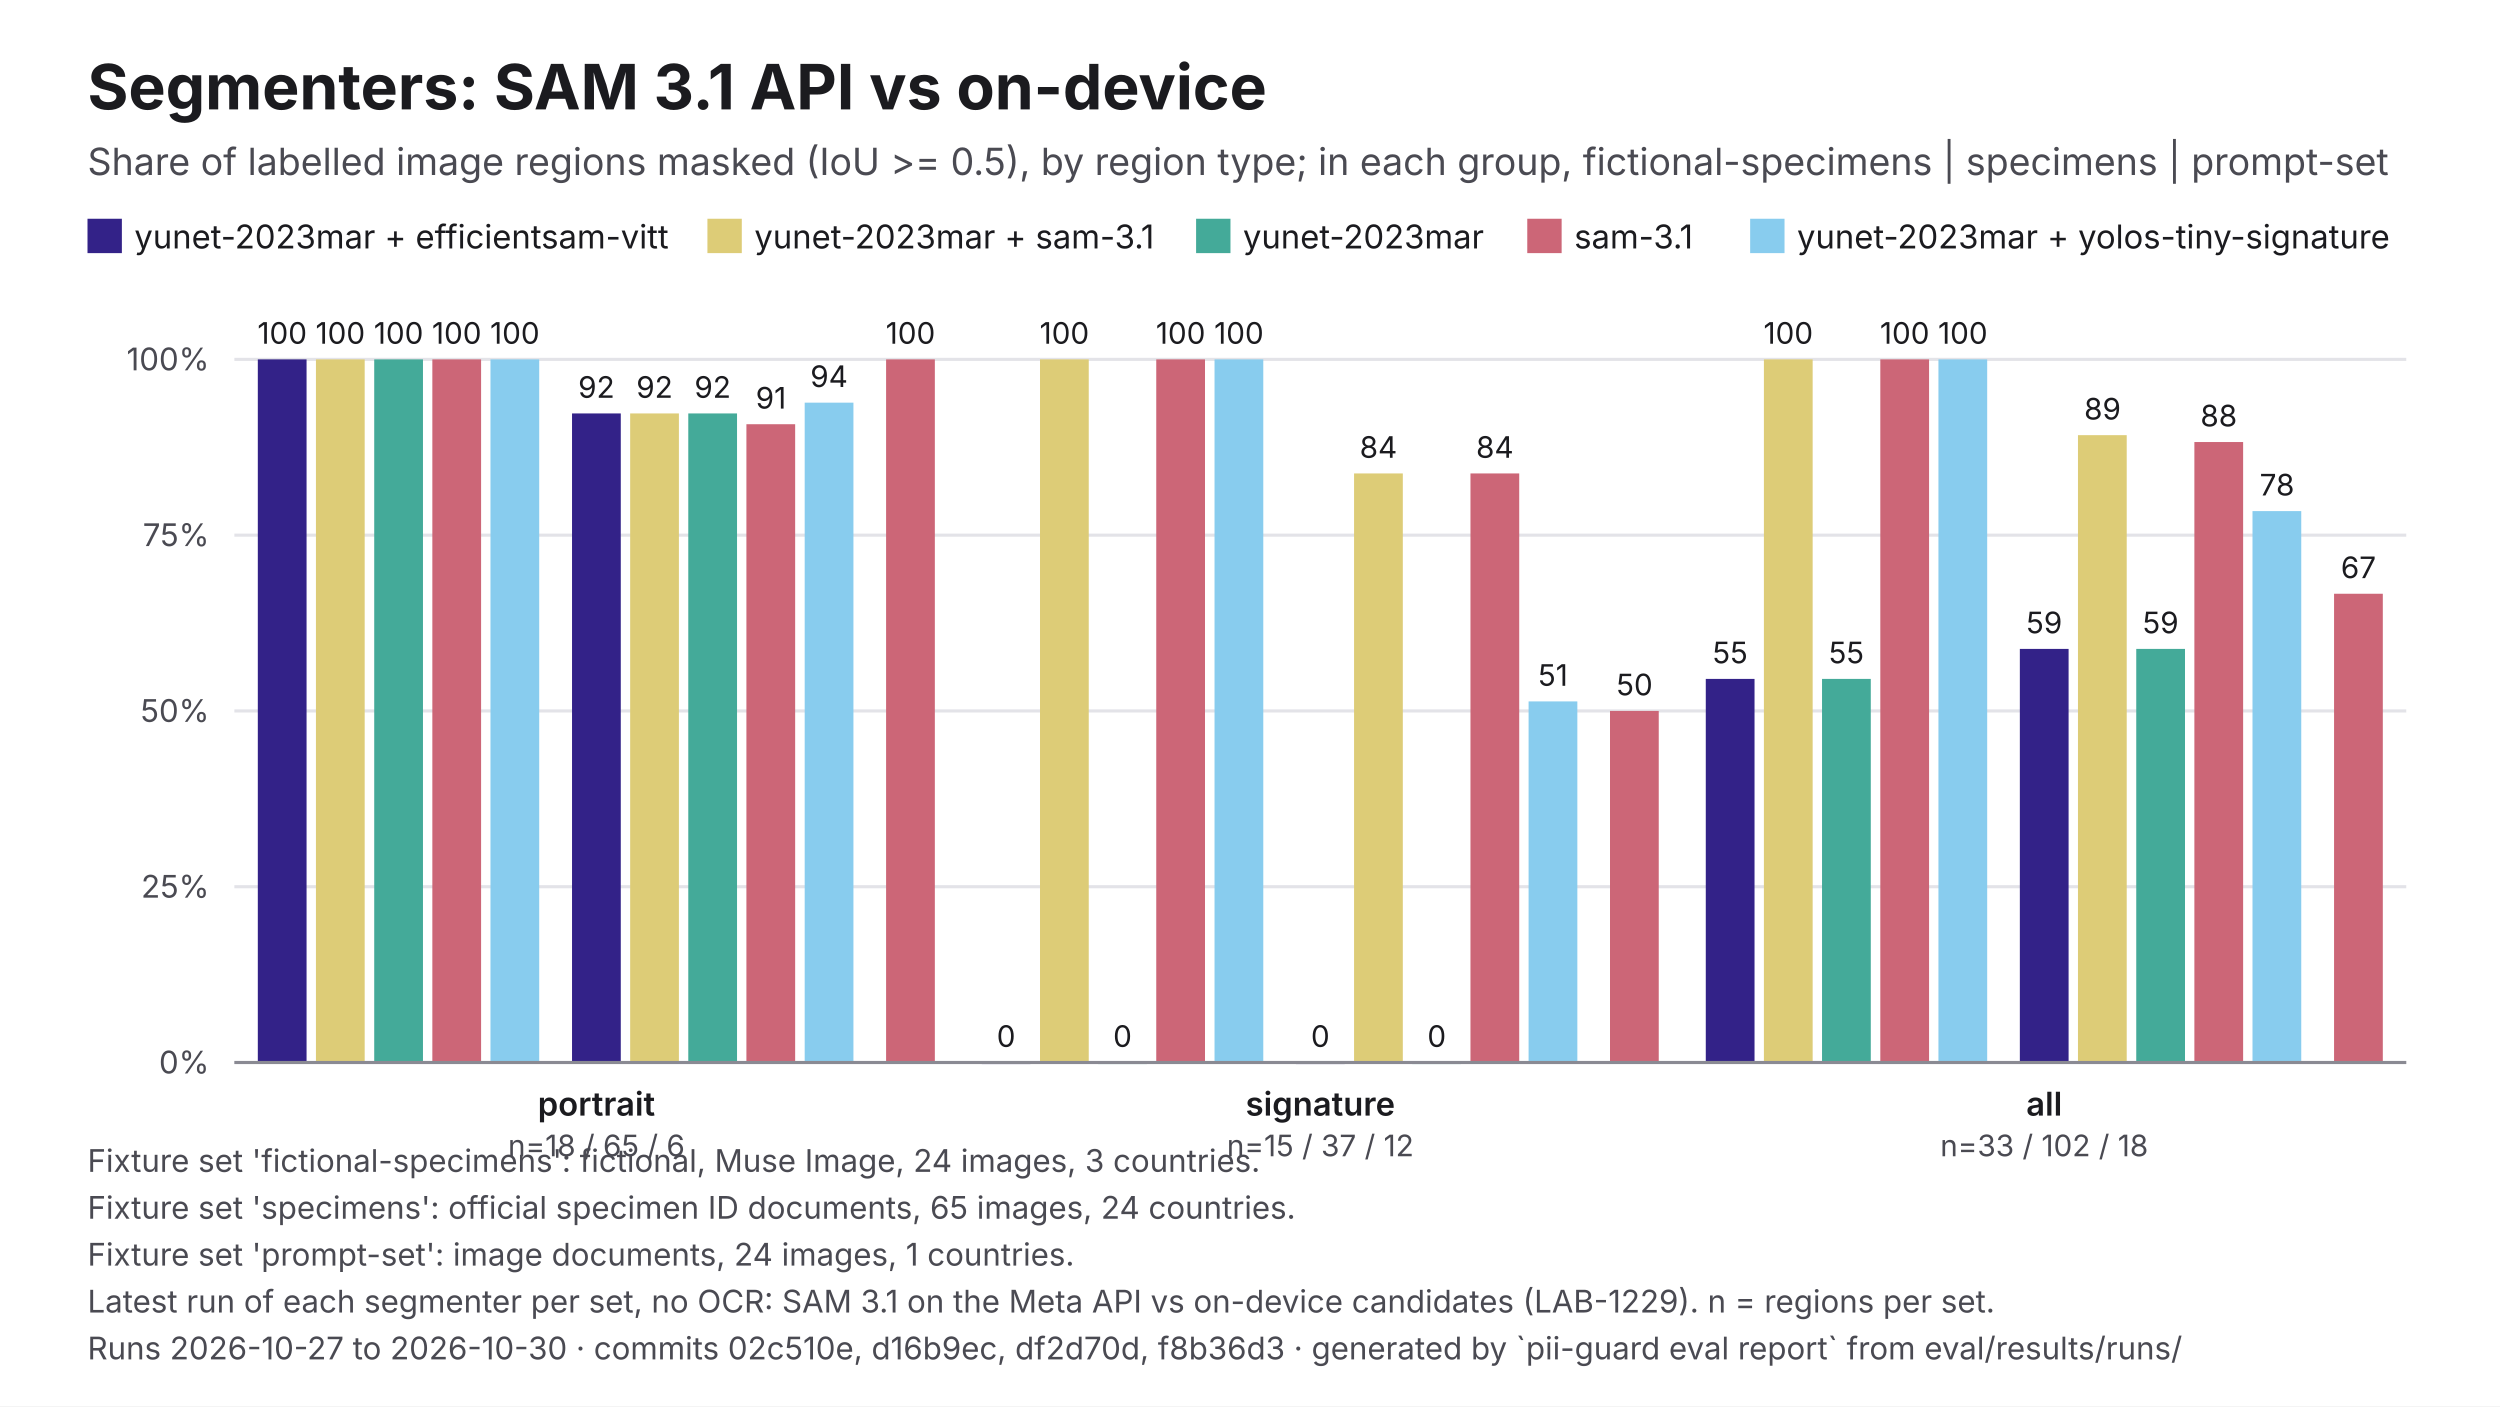
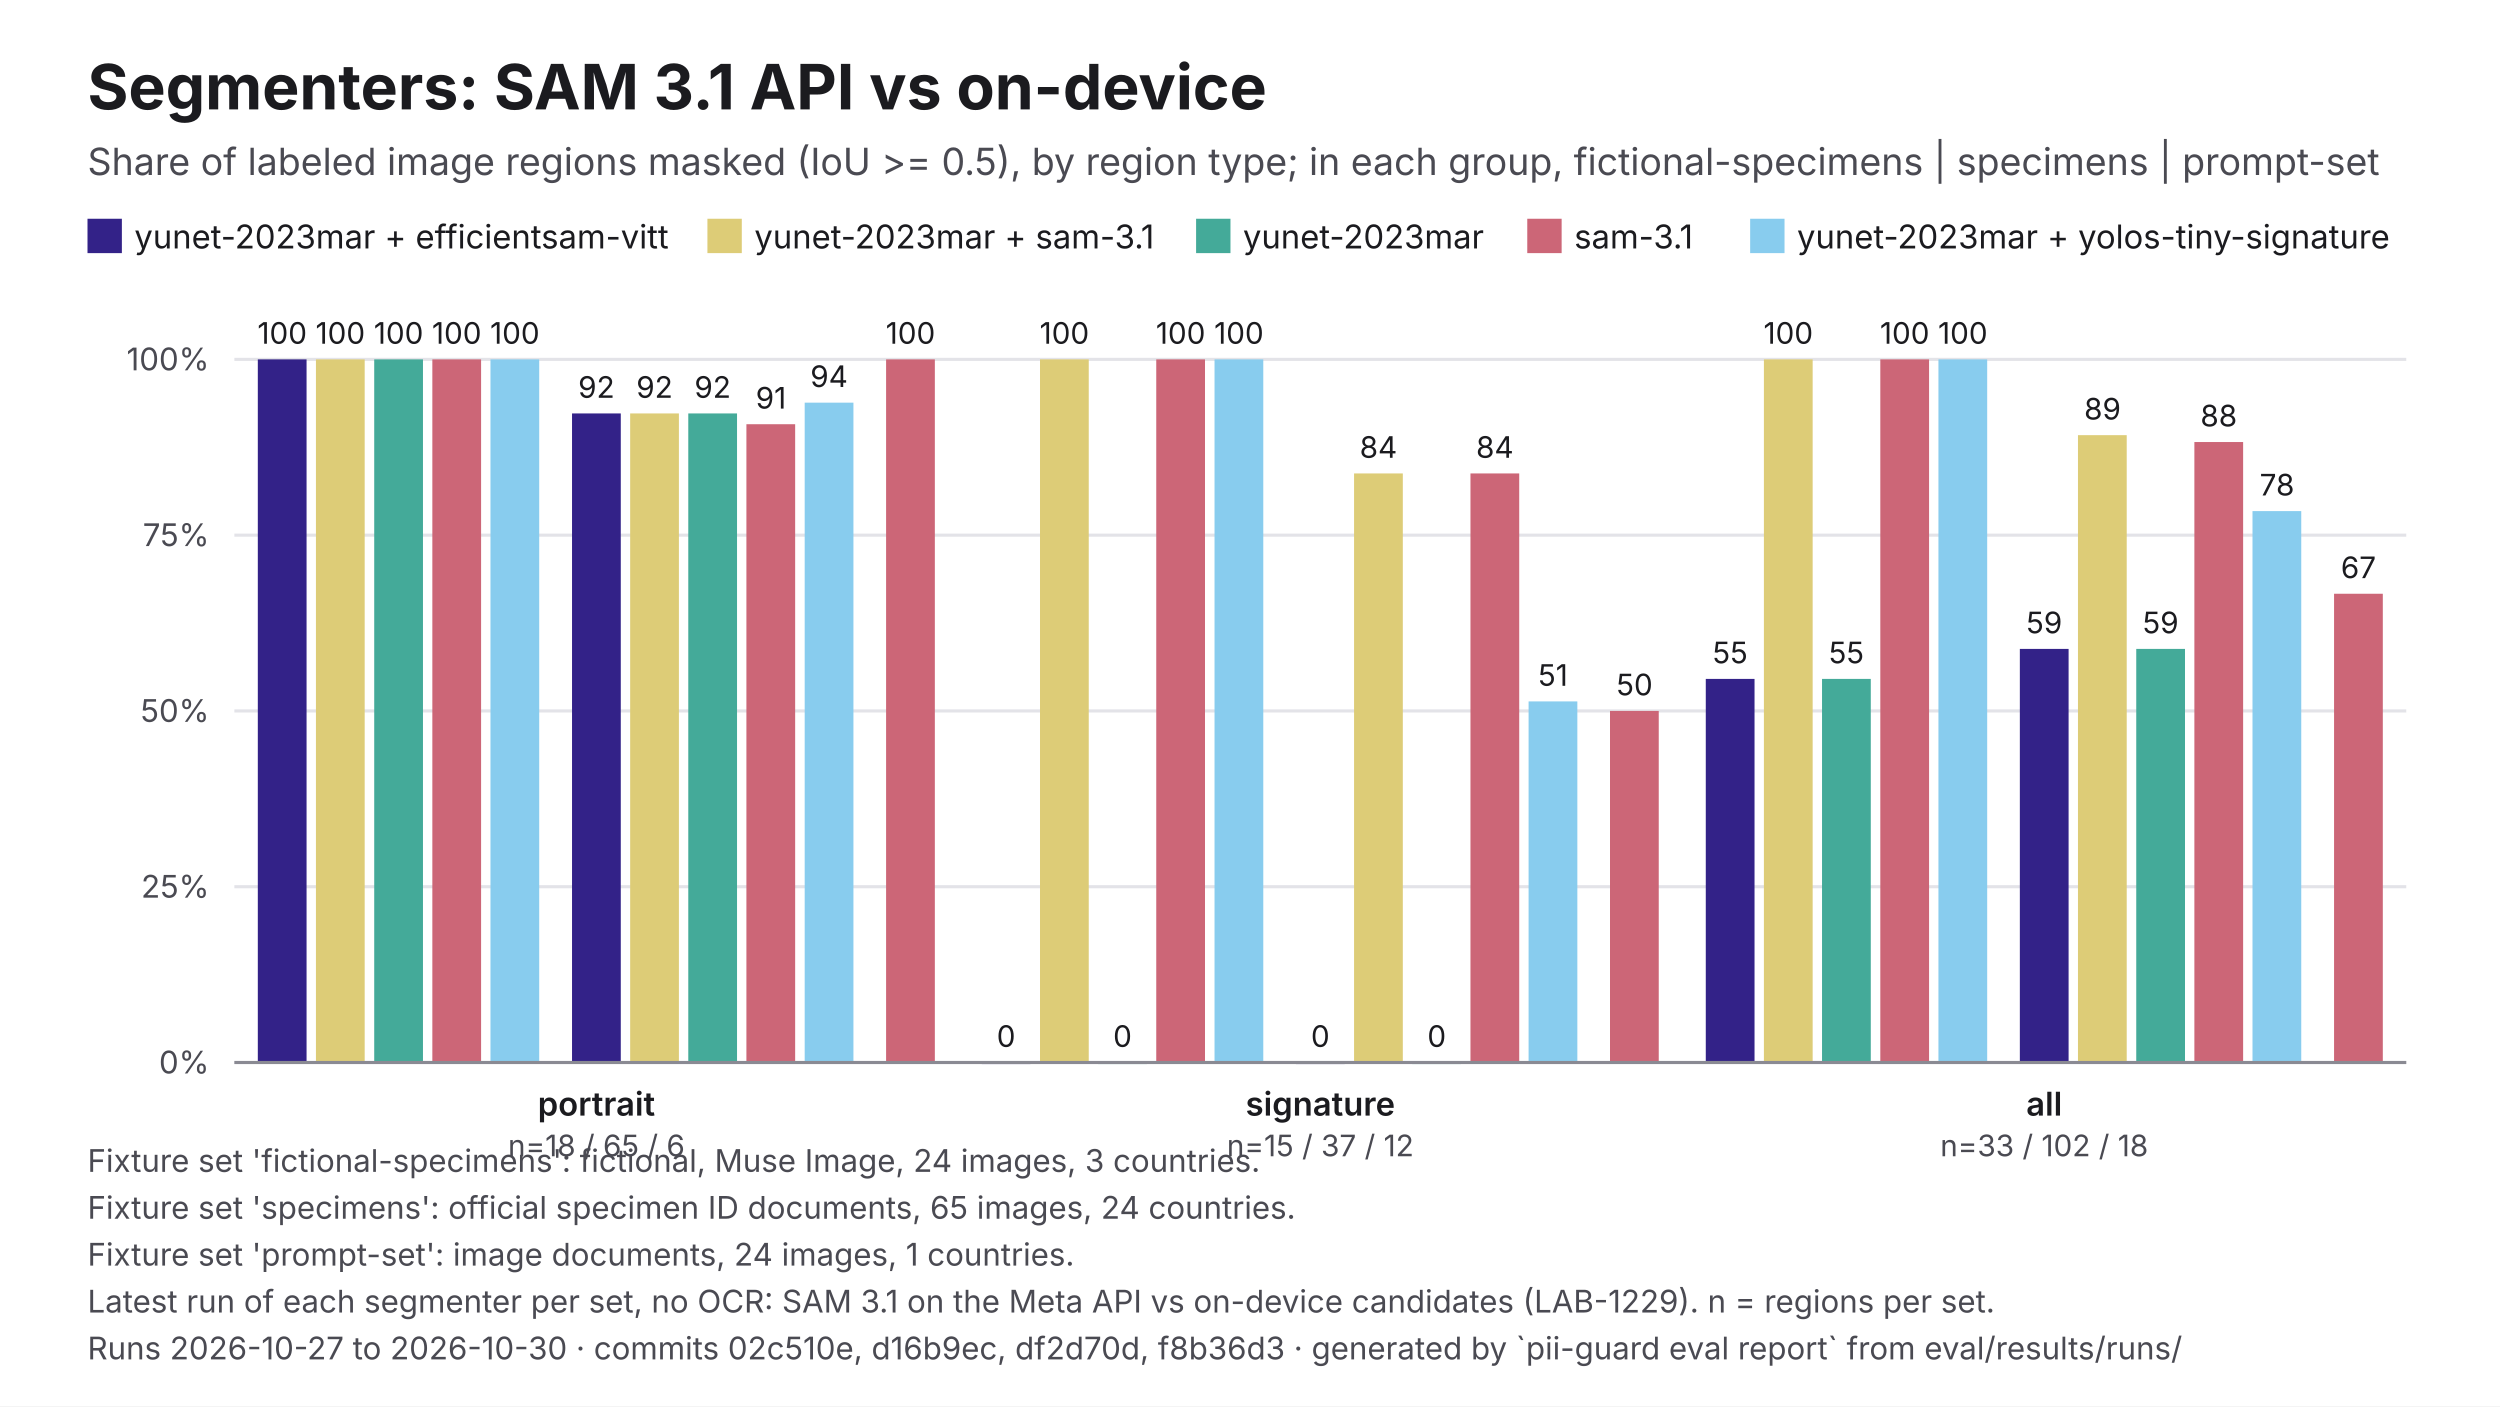
<svg xmlns="http://www.w3.org/2000/svg" viewBox="0 0 1600 900" width="1600" height="900" role="img" aria-labelledby="t d" font-family="Inter, 'Helvetica Neue', Helvetica, Arial, sans-serif">
  <rect width="1600" height="900" fill="#FFFFFF" />
  <text x="56" y="70" font-size="40" fill="#1B1B1F" font-weight="700">Segmenters: SAM 3.1 API vs on-device</text>
-   <text x="56" y="112" font-size="24" fill="#4A4A52">Share of labelled image regions masked (IoU &gt;= 0.5), by region type; in each group, fictional-specimens | specimens | prompt-set</text>
+   <text x="56" y="112" font-size="24" fill="#4A4A52">Share of labeled image regions masked (IoU &gt;= 0.5), by region type; in each group, fictional-specimens | specimens | prompt-set</text>
  <rect x="56" y="140" width="22" height="22" fill="#332288" />
  <text x="86" y="159" font-size="21" fill="#1B1B1F">yunet-2023mar + efficientsam-vitt</text>
  <rect x="452.75" y="140" width="22" height="22" fill="#DDCC77" />
  <text x="482.8" y="159" font-size="21" fill="#1B1B1F">yunet-2023mar + sam-3.1</text>
  <rect x="765.5" y="140" width="22" height="22" fill="#44AA99" />
  <text x="795.5" y="159" font-size="21" fill="#1B1B1F">yunet-2023mar</text>
  <rect x="977.45" y="140" width="22" height="22" fill="#CC6677" />
  <text x="1007.5" y="159" font-size="21" fill="#1B1B1F">sam-3.1</text>
  <rect x="1120.1" y="140" width="22" height="22" fill="#88CCEE" />
  <text x="1150.1" y="159" font-size="21" fill="#1B1B1F">yunet-2023mar + yolos-tiny-signature</text>
  <line x1="150" y1="680" x2="1540" y2="680" stroke="#E3E3E8" stroke-width="2" />
  <text x="134" y="687" font-size="20" fill="#4A4A52" text-anchor="end">0%</text>
  <line x1="150" y1="567.5" x2="1540" y2="567.5" stroke="#E3E3E8" stroke-width="2" />
  <text x="134" y="574.5" font-size="20" fill="#4A4A52" text-anchor="end">25%</text>
  <line x1="150" y1="455" x2="1540" y2="455" stroke="#E3E3E8" stroke-width="2" />
  <text x="134" y="462" font-size="20" fill="#4A4A52" text-anchor="end">50%</text>
  <line x1="150" y1="342.5" x2="1540" y2="342.5" stroke="#E3E3E8" stroke-width="2" />
  <text x="134" y="349.5" font-size="20" fill="#4A4A52" text-anchor="end">75%</text>
  <line x1="150" y1="230" x2="1540" y2="230" stroke="#E3E3E8" stroke-width="2" />
  <text x="134" y="237" font-size="20" fill="#4A4A52" text-anchor="end">100%</text>
  <rect x="165" y="230" width="31.2" height="450" fill="#332288" />
  <text x="180.6" y="220" font-size="19" fill="#1B1B1F" text-anchor="middle">100</text>
  <rect x="202.2" y="230" width="31.2" height="450" fill="#DDCC77" />
  <text x="217.8" y="220" font-size="19" fill="#1B1B1F" text-anchor="middle">100</text>
  <rect x="239.5" y="230" width="31.2" height="450" fill="#44AA99" />
  <text x="255.1" y="220" font-size="19" fill="#1B1B1F" text-anchor="middle">100</text>
  <rect x="276.7" y="230" width="31.2" height="450" fill="#CC6677" />
  <text x="292.3" y="220" font-size="19" fill="#1B1B1F" text-anchor="middle">100</text>
  <rect x="313.9" y="230" width="31.2" height="450" fill="#88CCEE" />
  <text x="329.5" y="220" font-size="19" fill="#1B1B1F" text-anchor="middle">100</text>
  <rect x="366.1" y="264.6" width="31.2" height="415.4" fill="#332288" />
  <text x="381.7" y="254.6" font-size="19" fill="#1B1B1F" text-anchor="middle">92</text>
  <rect x="403.3" y="264.6" width="31.2" height="415.4" fill="#DDCC77" />
  <text x="418.9" y="254.6" font-size="19" fill="#1B1B1F" text-anchor="middle">92</text>
  <rect x="440.5" y="264.6" width="31.2" height="415.4" fill="#44AA99" />
  <text x="456.1" y="254.6" font-size="19" fill="#1B1B1F" text-anchor="middle">92</text>
  <rect x="477.7" y="271.5" width="31.2" height="408.5" fill="#CC6677" />
  <text x="493.4" y="261.5" font-size="19" fill="#1B1B1F" text-anchor="middle">91</text>
  <rect x="515" y="257.7" width="31.2" height="422.3" fill="#88CCEE" />
  <text x="530.6" y="247.7" font-size="19" fill="#1B1B1F" text-anchor="middle">94</text>
  <rect x="567.1" y="230" width="31.2" height="450" fill="#CC6677" />
  <text x="582.7" y="220" font-size="19" fill="#1B1B1F" text-anchor="middle">100</text>
  <text x="381.7" y="714" font-size="21" fill="#1B1B1F" text-anchor="middle" font-weight="600">portrait</text>
  <text x="381.7" y="740" font-size="19" fill="#4A4A52" text-anchor="middle">n=18 / 65 / 6</text>
  <rect x="628.3" y="680" width="31.2" height="1" fill="#332288" />
  <text x="643.9" y="670" font-size="19" fill="#1B1B1F" text-anchor="middle">0</text>
  <rect x="665.6" y="230" width="31.2" height="450" fill="#DDCC77" />
  <text x="681.2" y="220" font-size="19" fill="#1B1B1F" text-anchor="middle">100</text>
  <rect x="702.8" y="680" width="31.2" height="1" fill="#44AA99" />
  <text x="718.4" y="670" font-size="19" fill="#1B1B1F" text-anchor="middle">0</text>
  <rect x="740" y="230" width="31.2" height="450" fill="#CC6677" />
  <text x="755.6" y="220" font-size="19" fill="#1B1B1F" text-anchor="middle">100</text>
  <rect x="777.3" y="230" width="31.2" height="450" fill="#88CCEE" />
  <text x="792.9" y="220" font-size="19" fill="#1B1B1F" text-anchor="middle">100</text>
  <rect x="829.4" y="680" width="31.2" height="1" fill="#332288" />
  <text x="845" y="670" font-size="19" fill="#1B1B1F" text-anchor="middle">0</text>
  <rect x="866.6" y="303" width="31.2" height="377" fill="#DDCC77" />
  <text x="882.2" y="293" font-size="19" fill="#1B1B1F" text-anchor="middle">84</text>
  <rect x="903.8" y="680" width="31.2" height="1" fill="#44AA99" />
  <text x="919.5" y="670" font-size="19" fill="#1B1B1F" text-anchor="middle">0</text>
  <rect x="941.1" y="303" width="31.2" height="377" fill="#CC6677" />
  <text x="956.7" y="293" font-size="19" fill="#1B1B1F" text-anchor="middle">84</text>
  <rect x="978.3" y="448.9" width="31.2" height="231.1" fill="#88CCEE" />
  <text x="993.9" y="438.9" font-size="19" fill="#1B1B1F" text-anchor="middle">51</text>
  <rect x="1030.4" y="455" width="31.2" height="225" fill="#CC6677" />
  <text x="1046.1" y="445" font-size="19" fill="#1B1B1F" text-anchor="middle">50</text>
  <text x="845" y="714" font-size="21" fill="#1B1B1F" text-anchor="middle" font-weight="600">signature</text>
  <text x="845" y="740" font-size="19" fill="#4A4A52" text-anchor="middle">n=15 / 37 / 12</text>
  <rect x="1091.7" y="434.5" width="31.2" height="245.5" fill="#332288" />
  <text x="1107.3" y="424.5" font-size="19" fill="#1B1B1F" text-anchor="middle">55</text>
  <rect x="1128.9" y="230" width="31.2" height="450" fill="#DDCC77" />
  <text x="1144.5" y="220" font-size="19" fill="#1B1B1F" text-anchor="middle">100</text>
  <rect x="1166.1" y="434.5" width="31.2" height="245.5" fill="#44AA99" />
  <text x="1181.7" y="424.5" font-size="19" fill="#1B1B1F" text-anchor="middle">55</text>
  <rect x="1203.4" y="230" width="31.2" height="450" fill="#CC6677" />
  <text x="1219" y="220" font-size="19" fill="#1B1B1F" text-anchor="middle">100</text>
  <rect x="1240.6" y="230" width="31.2" height="450" fill="#88CCEE" />
  <text x="1256.2" y="220" font-size="19" fill="#1B1B1F" text-anchor="middle">100</text>
  <rect x="1292.7" y="415.3" width="31.2" height="264.7" fill="#332288" />
  <text x="1308.3" y="405.3" font-size="19" fill="#1B1B1F" text-anchor="middle">59</text>
  <rect x="1329.9" y="278.5" width="31.2" height="401.5" fill="#DDCC77" />
  <text x="1345.6" y="268.5" font-size="19" fill="#1B1B1F" text-anchor="middle">89</text>
  <rect x="1367.2" y="415.3" width="31.2" height="264.7" fill="#44AA99" />
  <text x="1382.8" y="405.3" font-size="19" fill="#1B1B1F" text-anchor="middle">59</text>
  <rect x="1404.4" y="282.9" width="31.2" height="397.1" fill="#CC6677" />
  <text x="1420" y="272.9" font-size="19" fill="#1B1B1F" text-anchor="middle">88</text>
  <rect x="1441.6" y="327.1" width="31.2" height="352.9" fill="#88CCEE" />
  <text x="1457.3" y="317.1" font-size="19" fill="#1B1B1F" text-anchor="middle">78</text>
  <rect x="1493.8" y="380" width="31.2" height="300" fill="#CC6677" />
  <text x="1509.4" y="370" font-size="19" fill="#1B1B1F" text-anchor="middle">67</text>
  <text x="1308.3" y="714" font-size="21" fill="#1B1B1F" text-anchor="middle" font-weight="600">all</text>
  <text x="1308.3" y="740" font-size="19" fill="#4A4A52" text-anchor="middle">n=33 / 102 / 18</text>
  <line x1="150" y1="680" x2="1540" y2="680" stroke="#8A8A93" stroke-width="2" />
  <text x="56" y="750" font-size="20" fill="#4A4A52">Fixture set 'fictional-specimens': fictional, Muse Image, 24 images, 3 countries.</text>
  <text x="56" y="780" font-size="20" fill="#4A4A52">Fixture set 'specimens': official specimen ID documents, 65 images, 24 countries.</text>
  <text x="56" y="810" font-size="20" fill="#4A4A52">Fixture set 'prompt-set': image documents, 24 images, 1 countries.</text>
  <text x="56" y="840" font-size="20" fill="#4A4A52">Latest run of each segmenter per set, no OCR: SAM 3.1 on the Meta API vs on-device candidates (LAB-1229). n = regions per set.</text>
  <text x="56" y="870" font-size="20" fill="#4A4A52">Runs 2026-10-27 to 2026-10-30 · commits 02c510e, d16b9ec, df2d70d, f8b36d3 · generated by `pii-guard eval report` from eval/results/runs/</text>
</svg>
